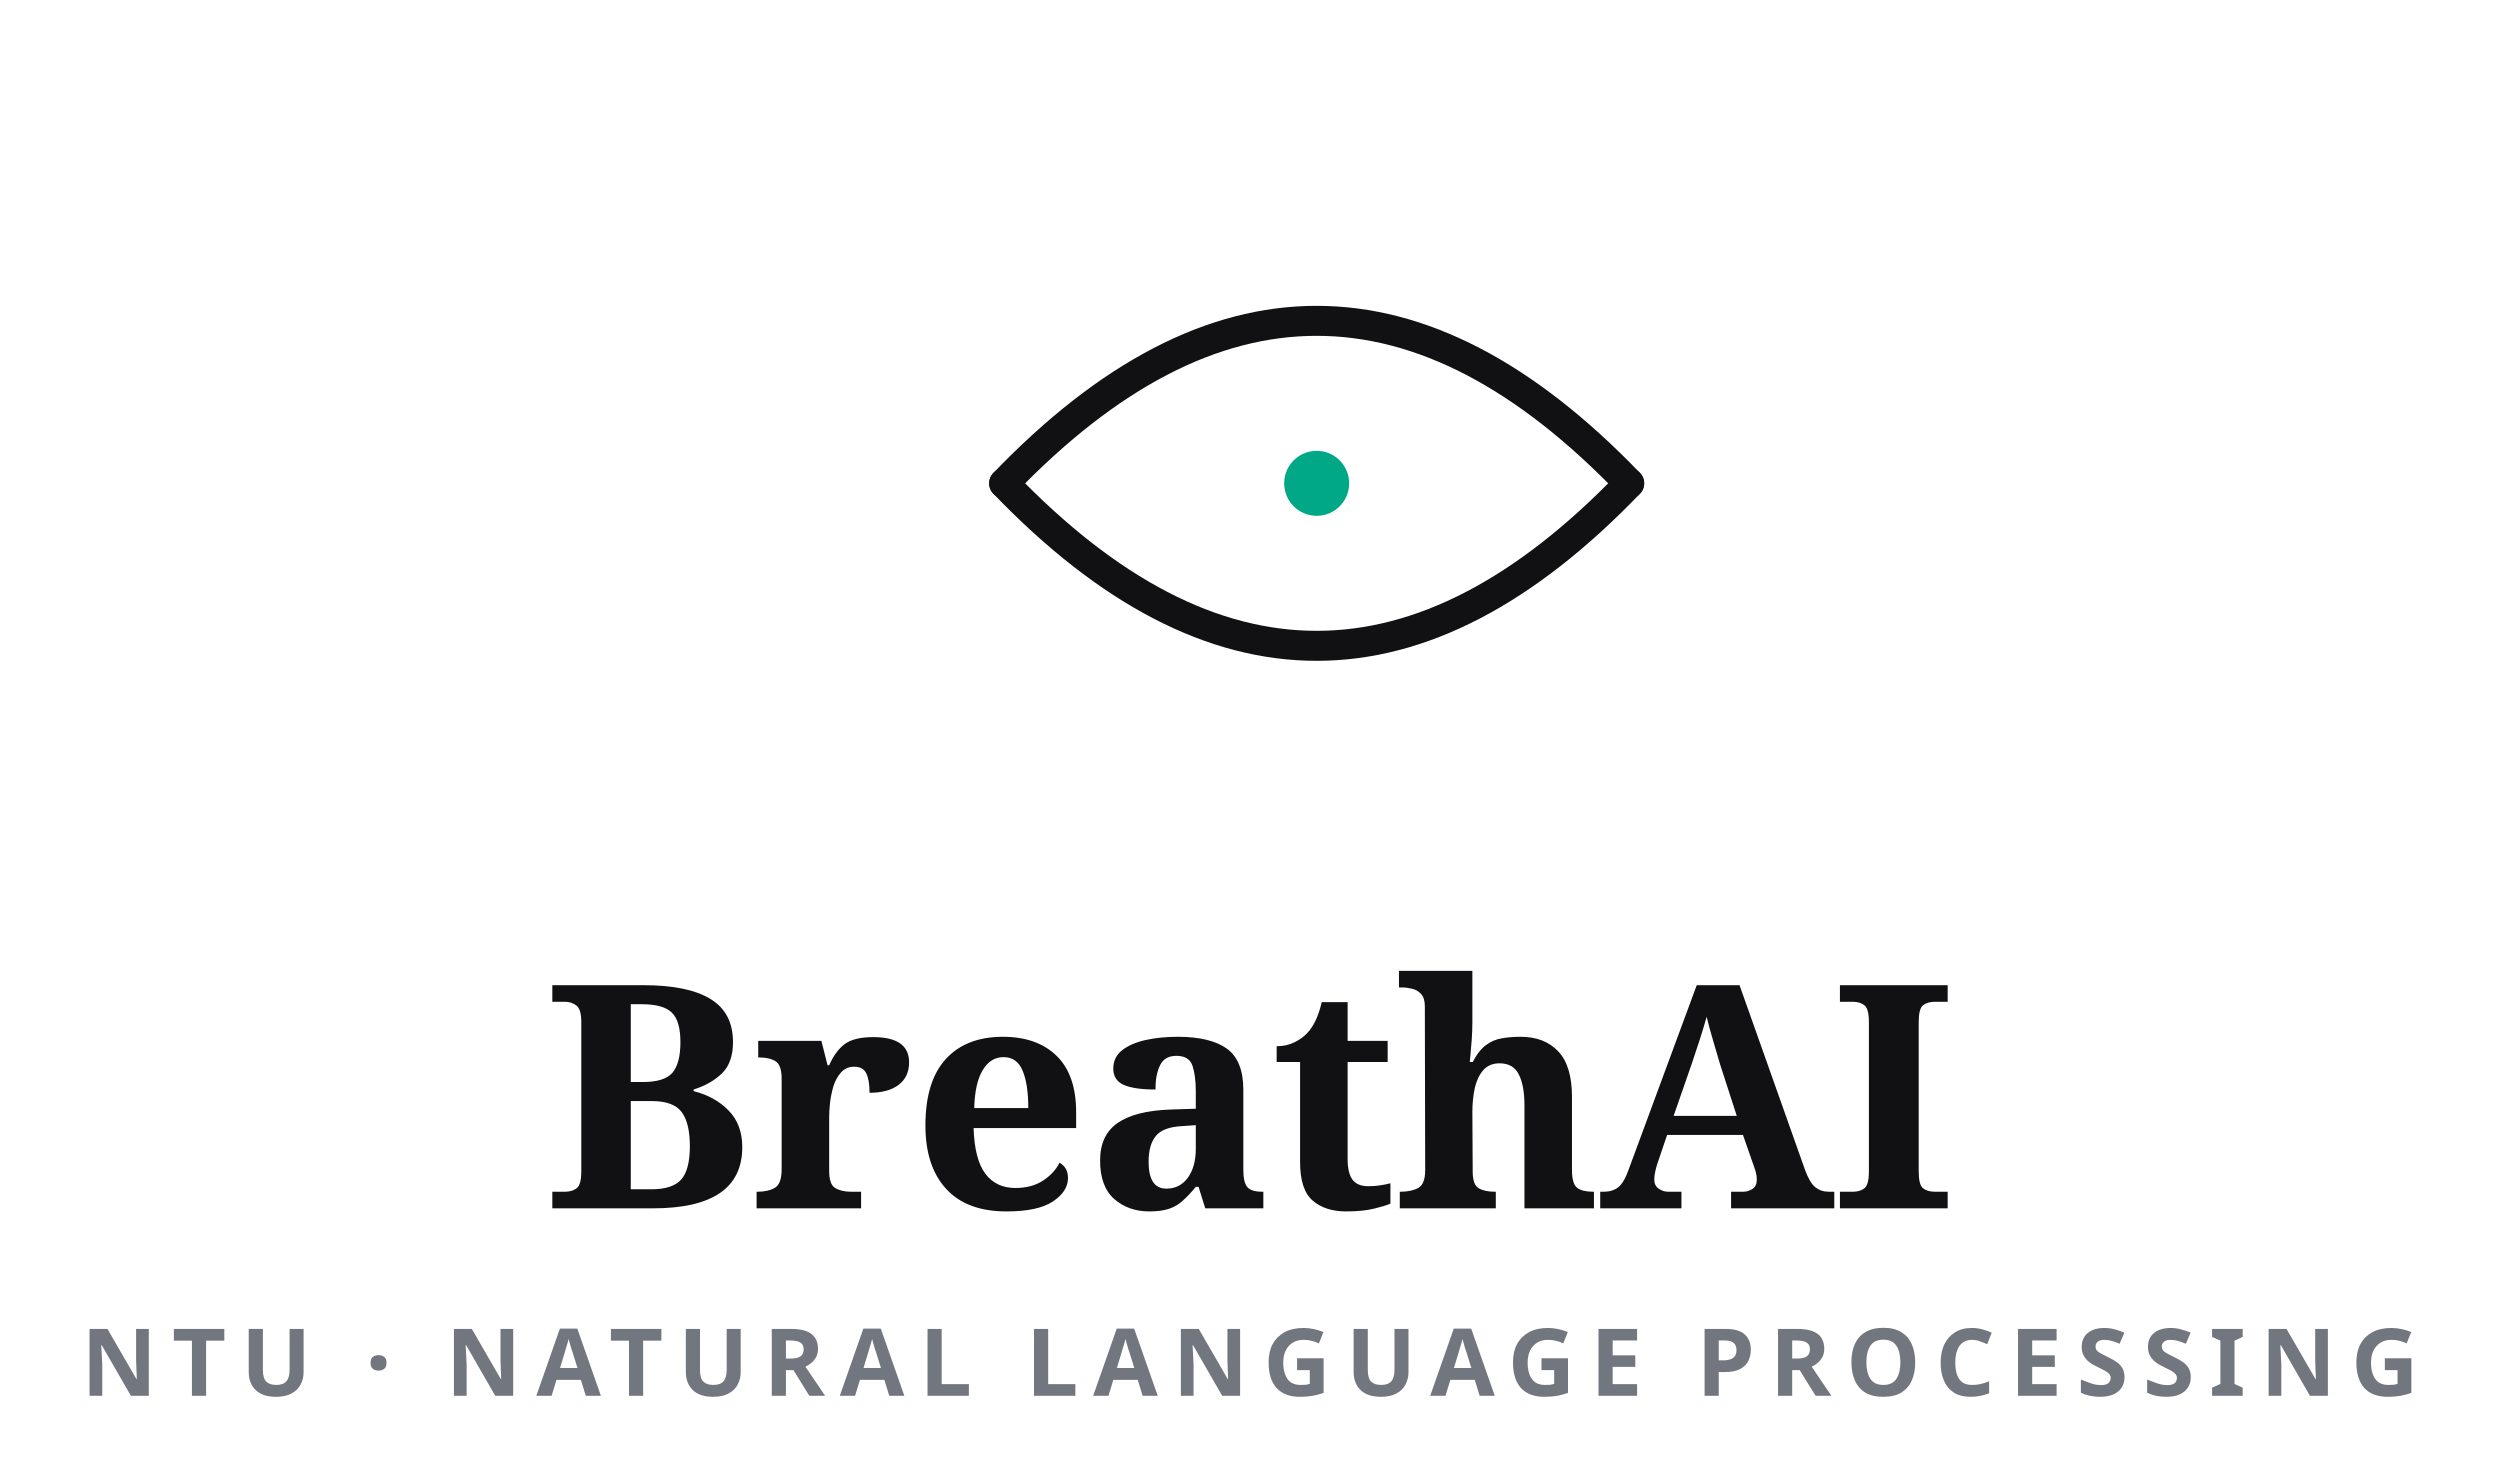
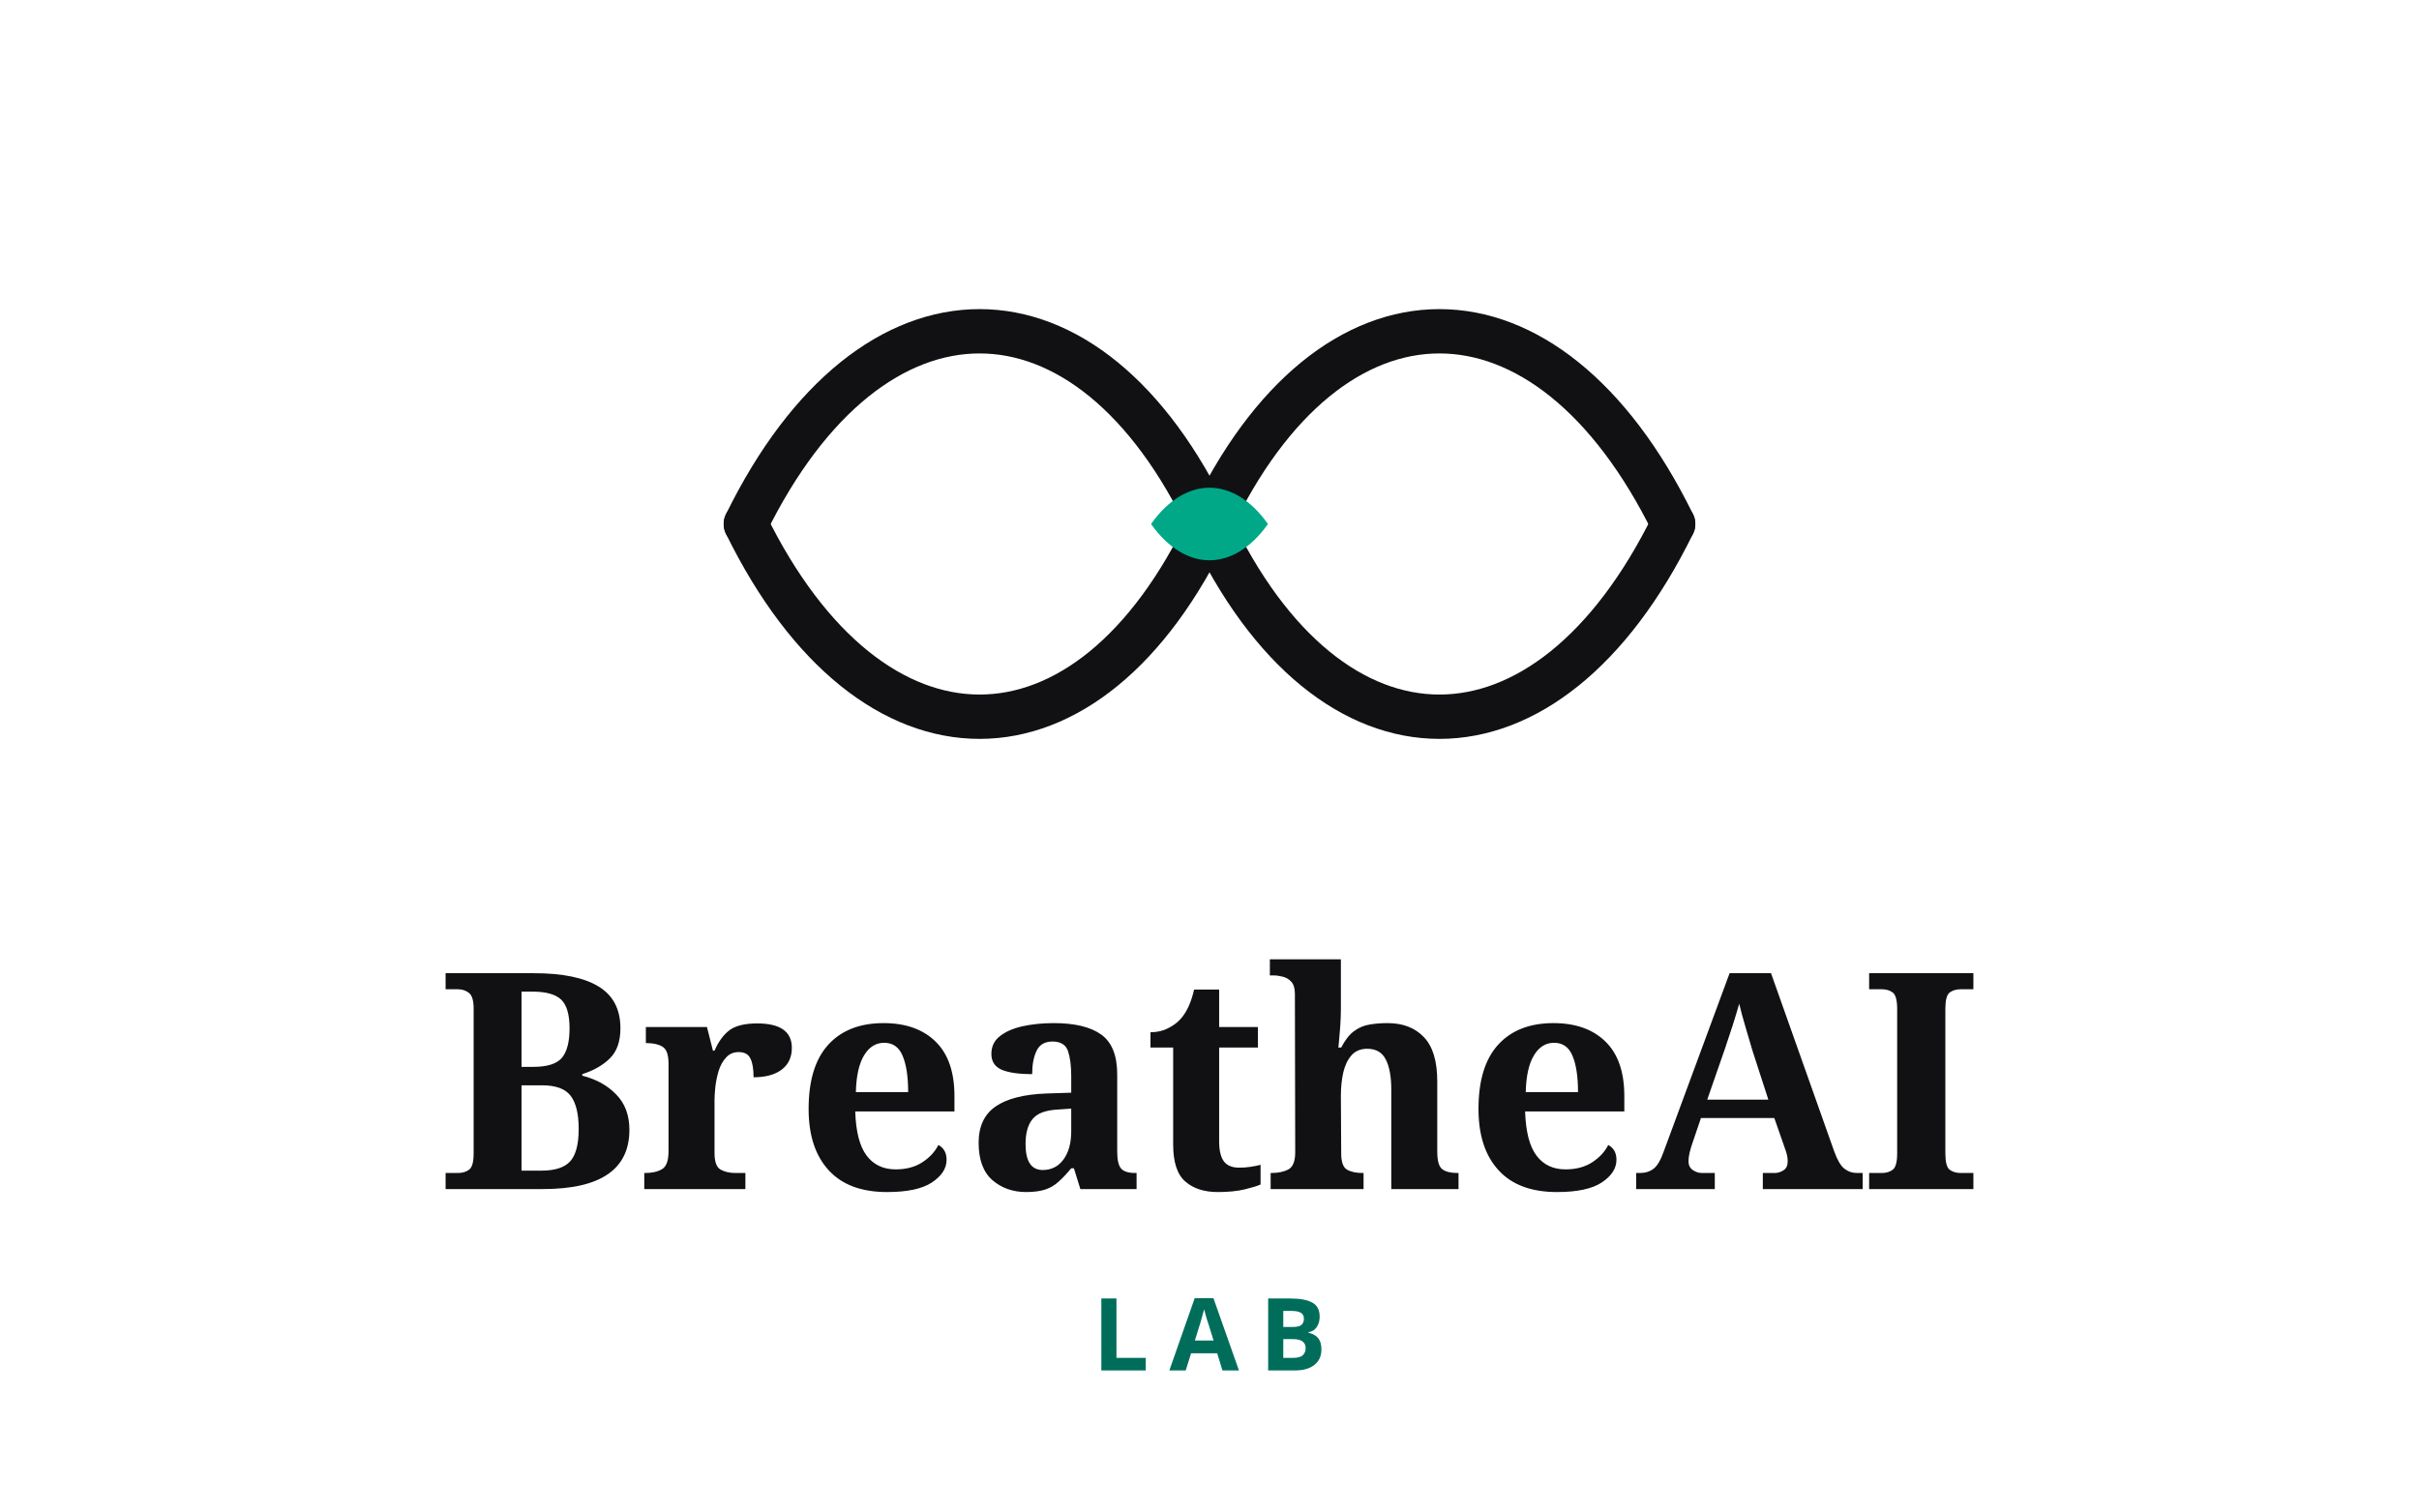
- <svg xmlns="http://www.w3.org/2000/svg" viewBox="0 0 240 140" width="240" height="140" role="img" aria-label="BreathAI">
-   <g transform="translate(88 8) scale(1.2)">
-     <path d="M 7 32 Q 32 6, 57 32" fill="none" stroke="#111113" stroke-width="2.4" stroke-linecap="round" />
-     <path d="M 7 32 Q 32 58, 57 32" fill="none" stroke="#111113" stroke-width="2.4" stroke-linecap="round" />
-     <circle cx="32" cy="32" r="2.6" fill="#00A887" />
-   </g>
-   <text x="120" y="116" text-anchor="middle" font-family="'Source Serif 4','Iowan Old Style',Georgia,serif" font-size="30" font-weight="650" fill="#111113" letter-spacing="-0.3">BreathAI</text>
-   <text x="120" y="134" text-anchor="middle" font-family="'Geist',ui-sans-serif,system-ui,sans-serif" font-size="9" font-weight="800" fill="#72777f" letter-spacing="1.4">NTU · NATURAL LANGUAGE PROCESSING</text>
+ <svg xmlns="http://www.w3.org/2000/svg" viewBox="0 0 240 150" width="240" height="150" role="img" aria-label="BreatheAI Lab">
+   <path d="M 74 52 C 86.5 26.5, 108 26.5, 120 52 C 132 77.5, 153.5 77.5, 166 52" fill="none" stroke="#111113" stroke-width="4.4" stroke-linecap="round" stroke-linejoin="round" />
+   <path d="M 74 52 C 86.5 77.5, 108 77.5, 120 52 C 132 26.5, 153.5 26.5, 166 52" fill="none" stroke="#111113" stroke-width="4.4" stroke-linecap="round" stroke-linejoin="round" />
+   <path d="M 114.2 52 C 117.6 47.2, 122.4 47.2, 125.8 52 C 122.4 56.8, 117.6 56.8, 114.2 52 Z" fill="#00A887" />
+   <text x="120" y="118" text-anchor="middle" font-family="'Source Serif 4','Iowan Old Style',Georgia,serif" font-size="30" font-weight="650" fill="#111113" letter-spacing="-0.2">BreatheAI</text>
+   <text x="120" y="136" text-anchor="middle" font-family="'Geist',ui-sans-serif,system-ui,sans-serif" font-size="10" font-weight="800" fill="#006D5B" letter-spacing="2">LAB</text>
</svg>
